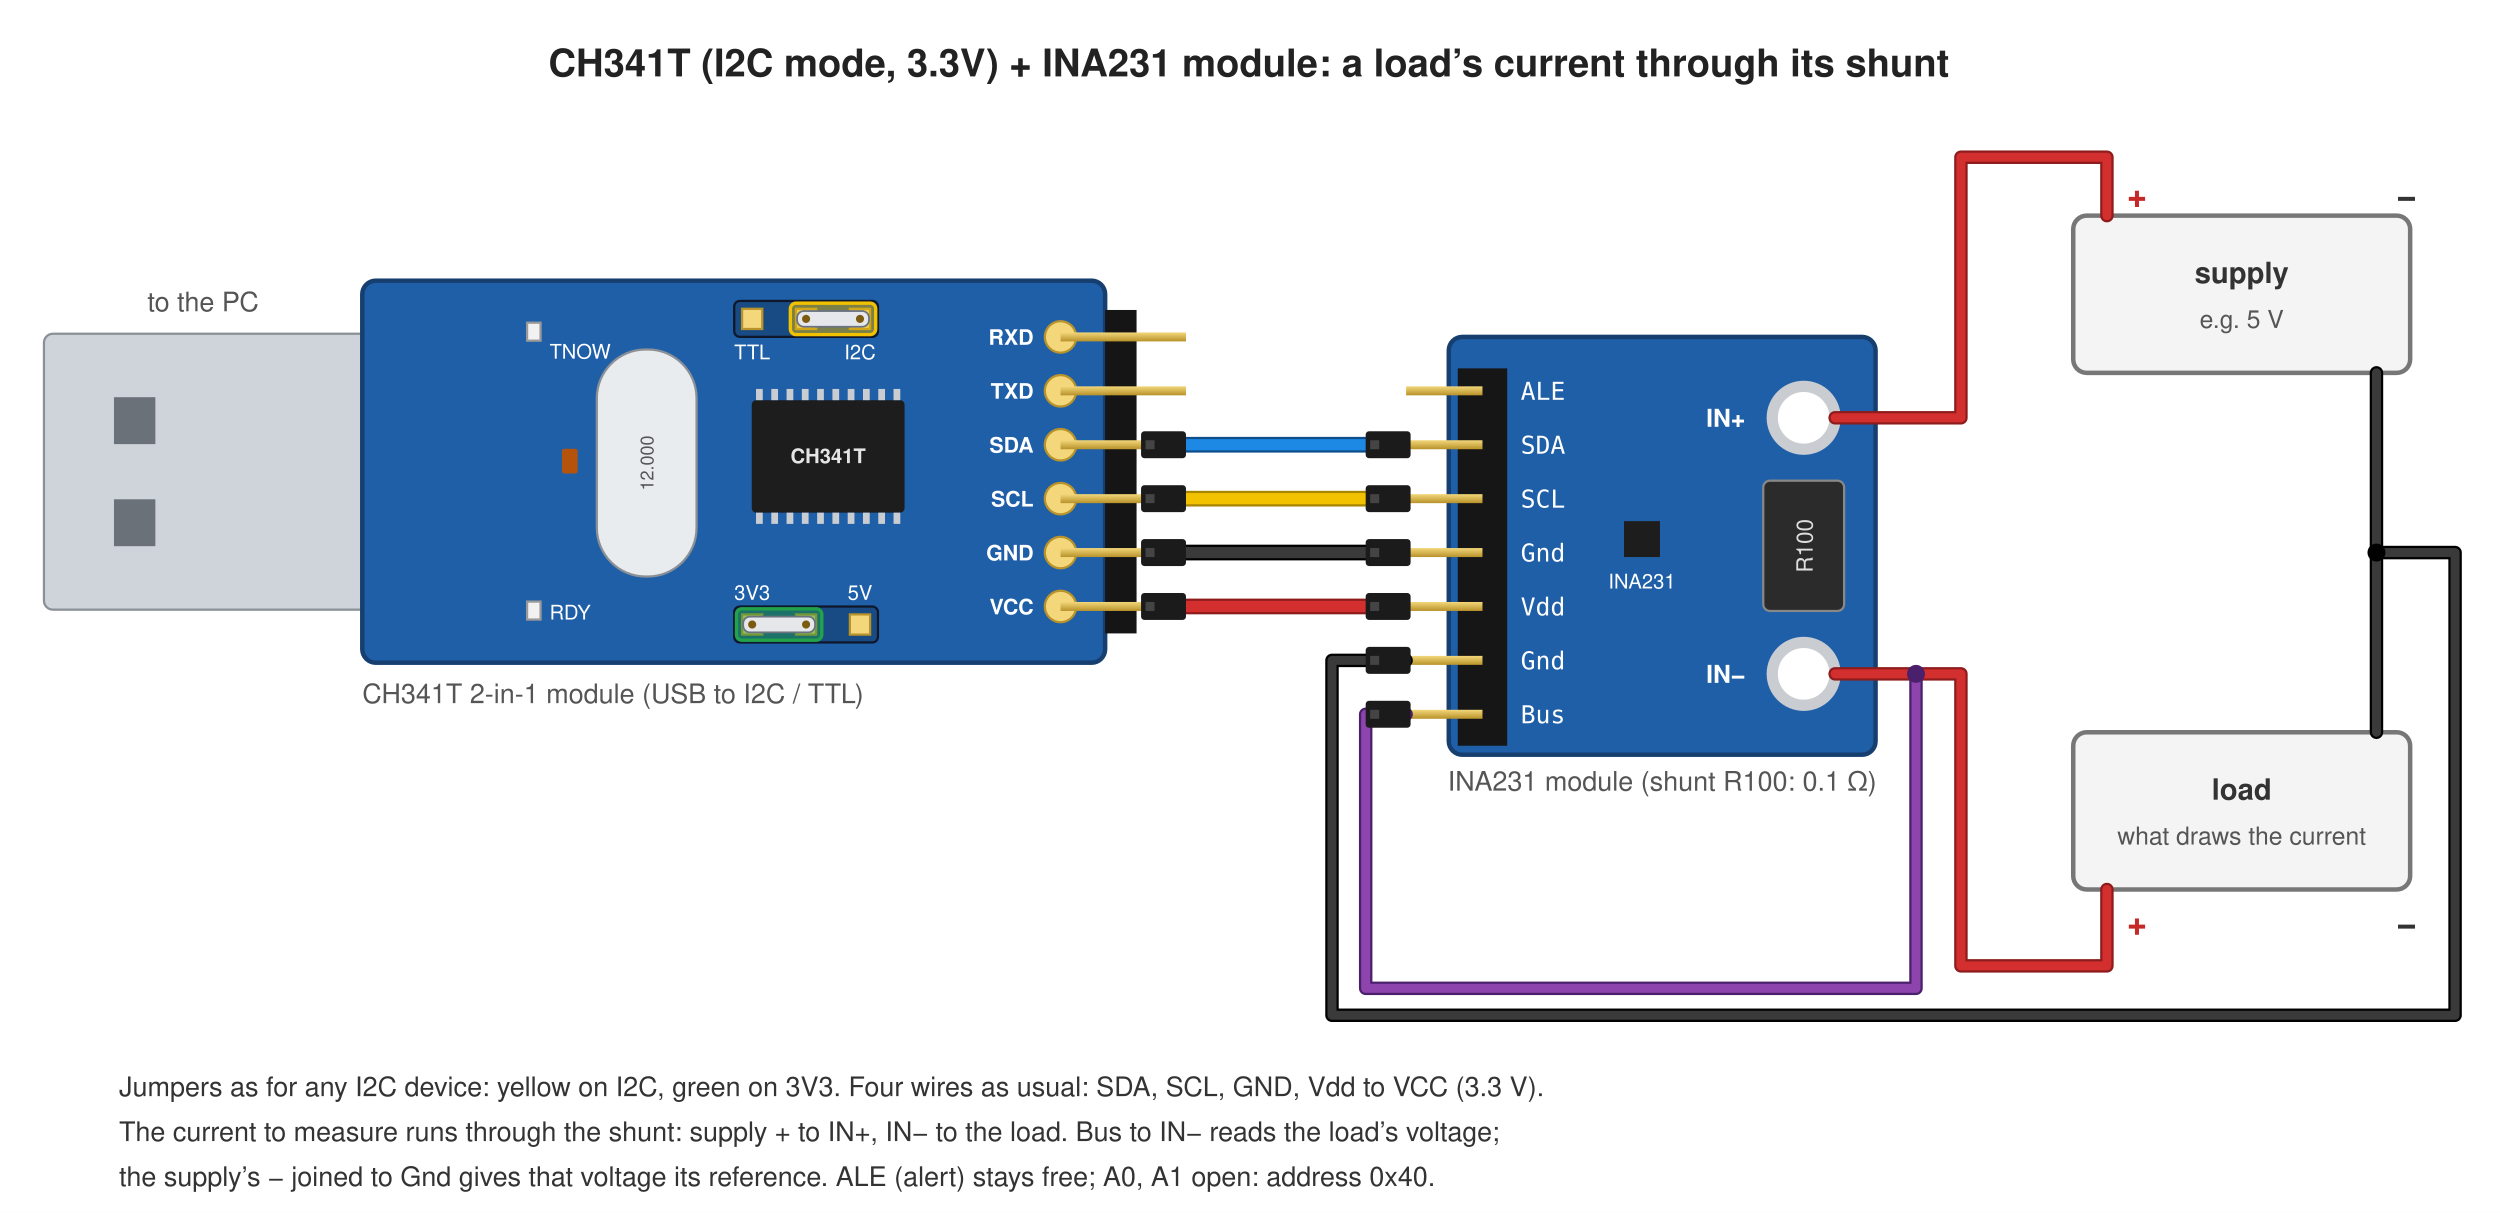
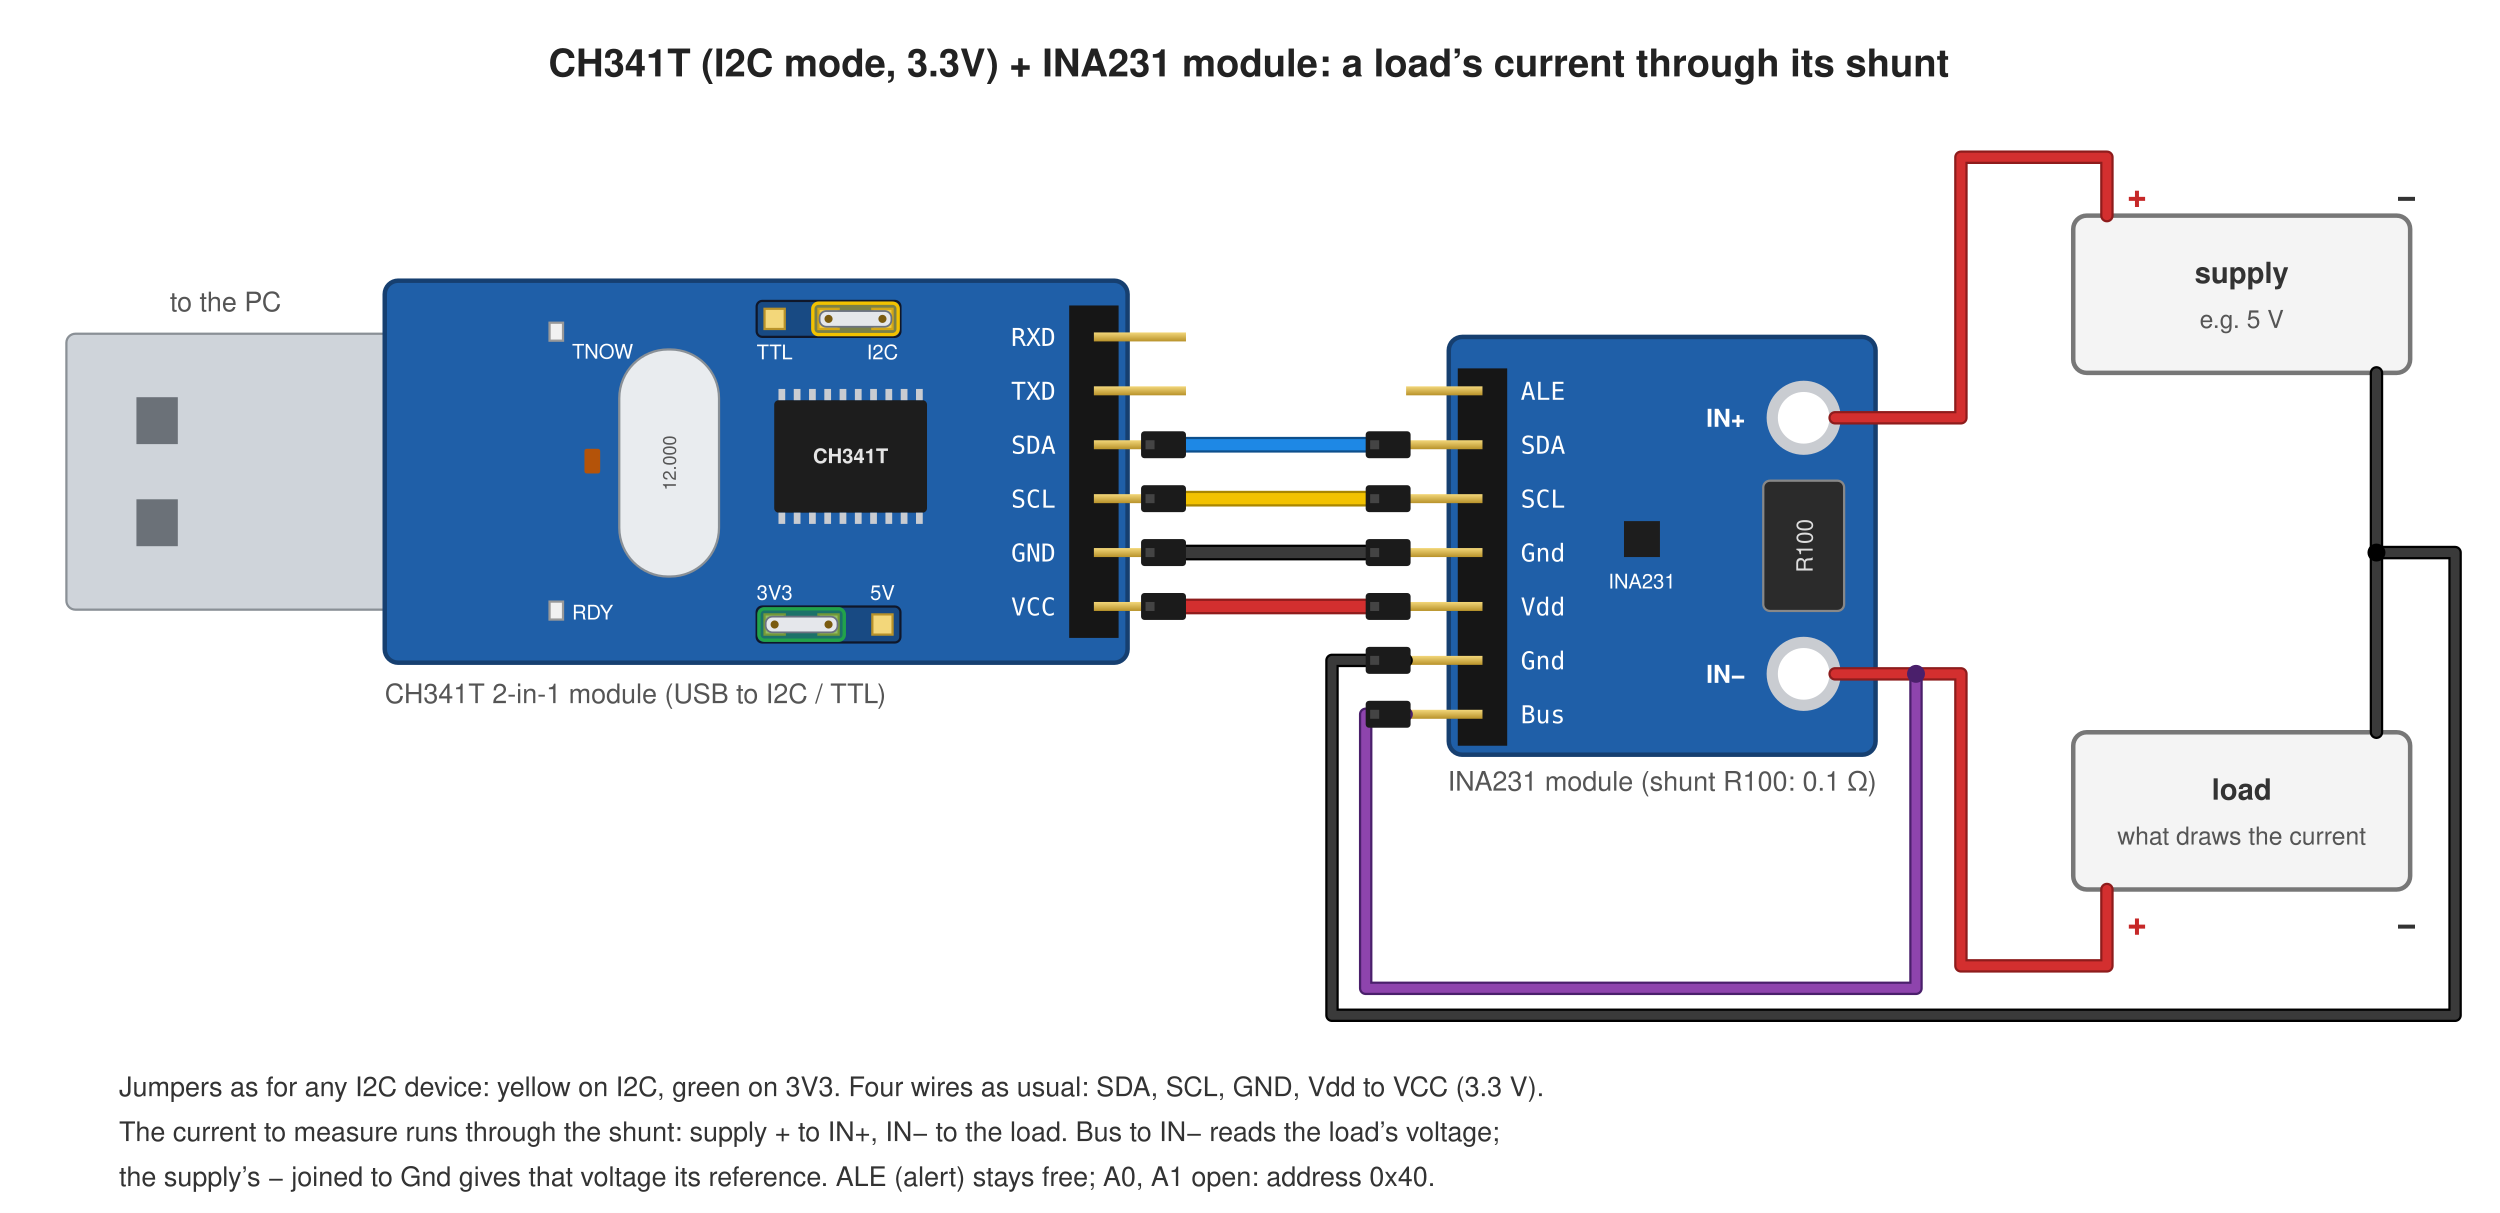
<svg xmlns="http://www.w3.org/2000/svg" viewBox="0 0 1113 540" width="1113" height="540" font-family="Helvetica, Arial, sans-serif">
  <style>@media (prefers-color-scheme: dark) { .bg { fill-opacity: 0.85 } }</style>
  <defs>
    <linearGradient id="metal" x1="0" y1="0" x2="0" y2="1">
      <stop offset="0" stop-color="#e9ecef" />
      <stop offset="0.5" stop-color="#b8bec5" />
      <stop offset="1" stop-color="#d9dde1" />
    </linearGradient>
    <linearGradient id="pin" x1="0" y1="0" x2="0" y2="1">
      <stop offset="0" stop-color="#f3d77a" />
      <stop offset="1" stop-color="#b8922a" />
    </linearGradient>
    <g id="dupont">
      <rect x="0" y="-6" width="20" height="12" rx="1.5" fill="#1b1b1b" />
      <rect x="2" y="-2" width="4" height="4" fill="#444" />
    </g>
  </defs>
  <rect class="bg" width="1113" height="540" fill="#ffffff" />
  <text x="556" y="34" text-anchor="middle" font-size="17" font-weight="bold" fill="#222">CH341T (I2C mode, 3.3V) + INA231 module: a load’s current through its shunt</text>
-   <text x="90.425" y="138.583" text-anchor="middle" font-size="12" fill="#555">to the PC</text>
-   <rect x="19.559" y="148.583" width="179.528" height="122.835" rx="4" fill="#cfd4da" stroke="#8a9096" />
-   <rect x="50.74" y="176.835" width="18.425" height="20.882" fill="#6b7178" />
-   <rect x="50.74" y="222.283" width="18.425" height="20.882" fill="#6b7178" />
-   <rect x="161.291" y="124.961" width="330.709" height="170.079" rx="6" fill="#1f5fa8" stroke="#163f70" stroke-width="2" />
-   <text x="161.291" y="313.039" font-size="12" fill="#555">CH341T 2-in-1 module (USB to I2C / TTL)</text>
-   <rect x="492.0" y="138.0" width="14" height="144.0" fill="#151515" />
-   <circle cx="472.157" cy="150.0" r="7" fill="#f3d77a" stroke="#b8922a" />
-   <rect x="472.157" y="148.0" width="55.843" height="4" fill="url(#pin)" />
-   <text x="460.157" y="153.5" text-anchor="end" font-size="9.5" font-weight="bold" fill="#fff">RXD</text>
-   <circle cx="472.157" cy="174.0" r="7" fill="#f3d77a" stroke="#b8922a" />
-   <rect x="472.157" y="172.0" width="55.843" height="4" fill="url(#pin)" />
-   <text x="460.157" y="177.5" text-anchor="end" font-size="9.5" font-weight="bold" fill="#fff">TXD</text>
-   <circle cx="472.157" cy="198.0" r="7" fill="#f3d77a" stroke="#b8922a" />
-   <rect x="472.157" y="196.0" width="55.843" height="4" fill="url(#pin)" />
-   <text x="460.157" y="201.5" text-anchor="end" font-size="9.5" font-weight="bold" fill="#fff">SDA</text>
-   <circle cx="472.157" cy="222.0" r="7" fill="#f3d77a" stroke="#b8922a" />
-   <rect x="472.157" y="220.0" width="55.843" height="4" fill="url(#pin)" />
-   <text x="460.157" y="225.5" text-anchor="end" font-size="9.5" font-weight="bold" fill="#fff">SCL</text>
-   <circle cx="472.157" cy="246.0" r="7" fill="#f3d77a" stroke="#b8922a" />
-   <rect x="472.157" y="244.0" width="55.843" height="4" fill="url(#pin)" />
-   <text x="460.157" y="249.5" text-anchor="end" font-size="9.5" font-weight="bold" fill="#fff">GND</text>
-   <circle cx="472.157" cy="270.0" r="7" fill="#f3d77a" stroke="#b8922a" />
-   <rect x="472.157" y="268.0" width="55.843" height="4" fill="url(#pin)" />
-   <text x="460.157" y="273.5" text-anchor="end" font-size="9.5" font-weight="bold" fill="#fff">VCC</text>
-   <rect x="334.677" y="178.157" width="68.031" height="50.079" rx="2" fill="#1d1d1d" />
-   <rect x="336.579" y="173.157" width="3" height="5" fill="#c9ccd1" />
-   <rect x="336.579" y="228.236" width="3" height="5" fill="#c9ccd1" />
-   <rect x="343.382" y="173.157" width="3" height="5" fill="#c9ccd1" />
-   <rect x="343.382" y="228.236" width="3" height="5" fill="#c9ccd1" />
-   <rect x="350.185" y="173.157" width="3" height="5" fill="#c9ccd1" />
-   <rect x="350.185" y="228.236" width="3" height="5" fill="#c9ccd1" />
-   <rect x="356.988" y="173.157" width="3" height="5" fill="#c9ccd1" />
-   <rect x="356.988" y="228.236" width="3" height="5" fill="#c9ccd1" />
-   <rect x="363.791" y="173.157" width="3" height="5" fill="#c9ccd1" />
-   <rect x="363.791" y="228.236" width="3" height="5" fill="#c9ccd1" />
-   <rect x="370.594" y="173.157" width="3" height="5" fill="#c9ccd1" />
-   <rect x="370.594" y="228.236" width="3" height="5" fill="#c9ccd1" />
-   <rect x="377.398" y="173.157" width="3" height="5" fill="#c9ccd1" />
-   <rect x="377.398" y="228.236" width="3" height="5" fill="#c9ccd1" />
-   <rect x="384.201" y="173.157" width="3" height="5" fill="#c9ccd1" />
-   <rect x="384.201" y="228.236" width="3" height="5" fill="#c9ccd1" />
-   <rect x="391.004" y="173.157" width="3" height="5" fill="#c9ccd1" />
-   <rect x="391.004" y="228.236" width="3" height="5" fill="#c9ccd1" />
-   <rect x="397.807" y="173.157" width="3" height="5" fill="#c9ccd1" />
-   <rect x="397.807" y="228.236" width="3" height="5" fill="#c9ccd1" />
-   <text x="368.693" y="206.197" text-anchor="middle" font-size="9" font-weight="bold" fill="#e5e5e5">CH341T</text>
-   <rect x="265.701" y="155.575" width="44.409" height="101.102" rx="21.732" fill="#e9ecef" stroke="#8a9096" />
-   <text transform="translate(290.9055 206.126) rotate(-90)" text-anchor="middle" font-size="8" fill="#555">12.000</text>
-   <rect x="250.197" y="199.795" width="7" height="11" rx="1" fill="#b45309" />
-   <rect x="326.866" y="133.969" width="64" height="16" rx="2.5" fill="#000" fill-opacity="0.22" stroke="#0f172a" stroke-width="1" />
-   <rect x="378.366" y="137.469" width="9" height="9" fill="#f3d77a" stroke="#b8922a" />
-   <rect x="354.366" y="137.469" width="9" height="9" fill="#f3d77a" stroke="#b8922a" />
-   <rect x="330.366" y="137.469" width="9" height="9" fill="#f3d77a" stroke="#b8922a" />
-   <rect x="351.866" y="134.969" width="38" height="14" rx="2.5" fill="#f2c200" fill-opacity="0.45" stroke="#f2c200" stroke-width="1.5" />
-   <rect x="354.866" y="138.469" width="32" height="7" rx="3" fill="#e5e7eb" stroke="#6b7280" stroke-width="0.8" />
-   <circle cx="358.866" cy="141.969" r="1.8" fill="#7a5b10" />
-   <circle cx="382.866" cy="141.969" r="1.8" fill="#7a5b10" />
-   <rect x="326.866" y="270.031" width="64" height="16" rx="2.5" fill="#000" fill-opacity="0.22" stroke="#0f172a" stroke-width="1" />
-   <rect x="378.366" y="273.531" width="9" height="9" fill="#f3d77a" stroke="#b8922a" />
-   <rect x="354.366" y="273.531" width="9" height="9" fill="#f3d77a" stroke="#b8922a" />
-   <rect x="330.366" y="273.531" width="9" height="9" fill="#f3d77a" stroke="#b8922a" />
-   <rect x="327.866" y="271.031" width="38" height="14" rx="2.5" fill="#22a34a" fill-opacity="0.45" stroke="#22a34a" stroke-width="1.5" />
-   <rect x="330.866" y="274.531" width="32" height="7" rx="3" fill="#e5e7eb" stroke="#6b7280" stroke-width="0.8" />
-   <circle cx="334.866" cy="278.031" r="1.8" fill="#7a5b10" />
-   <circle cx="358.866" cy="278.031" r="1.8" fill="#7a5b10" />
-   <text x="382.866" y="159.969" text-anchor="middle" font-size="9" fill="#fff">I2C</text>
-   <text x="334.866" y="159.969" text-anchor="middle" font-size="9" fill="#fff">TTL</text>
-   <text x="382.866" y="267.031" text-anchor="middle" font-size="9" fill="#fff">5V</text>
-   <text x="334.866" y="267.031" text-anchor="middle" font-size="9" fill="#fff">3V3</text>
-   <rect x="234.661" y="143.669" width="6" height="8" fill="#f1f1f1" stroke="#999" />
-   <text x="244.661" y="159.669" font-size="9" fill="#fff">TNOW</text>
-   <rect x="234.661" y="267.827" width="6" height="8" fill="#f1f1f1" stroke="#999" />
-   <text x="244.661" y="275.827" font-size="9" fill="#fff">RDY</text>
+   <text x="100.425" y="138.583" text-anchor="middle" font-size="12" fill="#555">to the PC</text>
+   <rect x="29.559" y="148.583" width="179.528" height="122.835" rx="4" fill="#cfd4da" stroke="#8a9096" />
+   <rect x="60.74" y="176.835" width="18.425" height="20.882" fill="#6b7178" />
+   <rect x="60.74" y="222.283" width="18.425" height="20.882" fill="#6b7178" />
+   <rect x="171.291" y="124.961" width="330.709" height="170.079" rx="6" fill="#1f5fa8" stroke="#163f70" stroke-width="2" />
+   <text x="171.291" y="313.039" font-size="12" fill="#555">CH341T 2-in-1 module (USB to I2C / TTL)</text>
+   <rect x="476.0" y="136.0" width="22" height="148.0" fill="#161616" />
+   <g fill="url(#pin)">
+     <rect x="487.0" y="148.0" width="41.0" height="4" />
+     <rect x="487.0" y="172.0" width="41.0" height="4" />
+     <rect x="487.0" y="196.0" width="41.0" height="4" />
+     <rect x="487.0" y="220.0" width="41.0" height="4" />
+     <rect x="487.0" y="244.0" width="41.0" height="4" />
+     <rect x="487.0" y="268.0" width="41.0" height="4" />
+   </g>
+   <g font-size="11" fill="#fff" font-family="Menlo, Consolas, monospace" text-anchor="end">
+     <text x="470.0" y="154.0">RXD</text>
+     <text x="470.0" y="178.0">TXD</text>
+     <text x="470.0" y="202.0">SDA</text>
+     <text x="470.0" y="226.0">SCL</text>
+     <text x="470.0" y="250.0">GND</text>
+     <text x="470.0" y="274.0">VCC</text>
+   </g>
+   <rect x="344.677" y="178.157" width="68.031" height="50.079" rx="2" fill="#1d1d1d" />
+   <rect x="346.579" y="173.157" width="3" height="5" fill="#c9ccd1" />
+   <rect x="346.579" y="228.236" width="3" height="5" fill="#c9ccd1" />
+   <rect x="353.382" y="173.157" width="3" height="5" fill="#c9ccd1" />
+   <rect x="353.382" y="228.236" width="3" height="5" fill="#c9ccd1" />
+   <rect x="360.185" y="173.157" width="3" height="5" fill="#c9ccd1" />
+   <rect x="360.185" y="228.236" width="3" height="5" fill="#c9ccd1" />
+   <rect x="366.988" y="173.157" width="3" height="5" fill="#c9ccd1" />
+   <rect x="366.988" y="228.236" width="3" height="5" fill="#c9ccd1" />
+   <rect x="373.791" y="173.157" width="3" height="5" fill="#c9ccd1" />
+   <rect x="373.791" y="228.236" width="3" height="5" fill="#c9ccd1" />
+   <rect x="380.594" y="173.157" width="3" height="5" fill="#c9ccd1" />
+   <rect x="380.594" y="228.236" width="3" height="5" fill="#c9ccd1" />
+   <rect x="387.398" y="173.157" width="3" height="5" fill="#c9ccd1" />
+   <rect x="387.398" y="228.236" width="3" height="5" fill="#c9ccd1" />
+   <rect x="394.201" y="173.157" width="3" height="5" fill="#c9ccd1" />
+   <rect x="394.201" y="228.236" width="3" height="5" fill="#c9ccd1" />
+   <rect x="401.004" y="173.157" width="3" height="5" fill="#c9ccd1" />
+   <rect x="401.004" y="228.236" width="3" height="5" fill="#c9ccd1" />
+   <rect x="407.807" y="173.157" width="3" height="5" fill="#c9ccd1" />
+   <rect x="407.807" y="228.236" width="3" height="5" fill="#c9ccd1" />
+   <text x="378.693" y="206.197" text-anchor="middle" font-size="9" font-weight="bold" fill="#e5e5e5">CH341T</text>
+   <rect x="275.701" y="155.575" width="44.409" height="101.102" rx="21.732" fill="#e9ecef" stroke="#8a9096" />
+   <text transform="translate(300.9055 206.126) rotate(-90)" text-anchor="middle" font-size="8" fill="#555">12.000</text>
+   <rect x="260.197" y="199.795" width="7" height="11" rx="1" fill="#b45309" />
+   <rect x="336.866" y="133.969" width="64" height="16" rx="2.5" fill="#000" fill-opacity="0.22" stroke="#0f172a" stroke-width="1" />
+   <rect x="388.366" y="137.469" width="9" height="9" fill="#f3d77a" stroke="#b8922a" />
+   <rect x="364.366" y="137.469" width="9" height="9" fill="#f3d77a" stroke="#b8922a" />
+   <rect x="340.366" y="137.469" width="9" height="9" fill="#f3d77a" stroke="#b8922a" />
+   <rect x="361.866" y="134.969" width="38" height="14" rx="2.5" fill="#f2c200" fill-opacity="0.45" stroke="#f2c200" stroke-width="1.5" />
+   <rect x="364.866" y="138.469" width="32" height="7" rx="3" fill="#e5e7eb" stroke="#6b7280" stroke-width="0.8" />
+   <circle cx="368.866" cy="141.969" r="1.8" fill="#7a5b10" />
+   <circle cx="392.866" cy="141.969" r="1.8" fill="#7a5b10" />
+   <rect x="336.866" y="270.031" width="64" height="16" rx="2.5" fill="#000" fill-opacity="0.22" stroke="#0f172a" stroke-width="1" />
+   <rect x="388.366" y="273.531" width="9" height="9" fill="#f3d77a" stroke="#b8922a" />
+   <rect x="364.366" y="273.531" width="9" height="9" fill="#f3d77a" stroke="#b8922a" />
+   <rect x="340.366" y="273.531" width="9" height="9" fill="#f3d77a" stroke="#b8922a" />
+   <rect x="337.866" y="271.031" width="38" height="14" rx="2.5" fill="#22a34a" fill-opacity="0.45" stroke="#22a34a" stroke-width="1.5" />
+   <rect x="340.866" y="274.531" width="32" height="7" rx="3" fill="#e5e7eb" stroke="#6b7280" stroke-width="0.8" />
+   <circle cx="344.866" cy="278.031" r="1.8" fill="#7a5b10" />
+   <circle cx="368.866" cy="278.031" r="1.8" fill="#7a5b10" />
+   <text x="392.866" y="159.969" text-anchor="middle" font-size="9" fill="#fff">I2C</text>
+   <text x="344.866" y="159.969" text-anchor="middle" font-size="9" fill="#fff">TTL</text>
+   <text x="392.866" y="267.031" text-anchor="middle" font-size="9" fill="#fff">5V</text>
+   <text x="344.866" y="267.031" text-anchor="middle" font-size="9" fill="#fff">3V3</text>
+   <rect x="244.661" y="143.669" width="6" height="8" fill="#f1f1f1" stroke="#999" />
+   <text x="254.661" y="159.669" font-size="9" fill="#fff">TNOW</text>
+   <rect x="244.661" y="267.827" width="6" height="8" fill="#f1f1f1" stroke="#999" />
+   <text x="254.661" y="275.827" font-size="9" fill="#fff">RDY</text>
  <g transform="translate(33 0)">
    <rect x="612" y="150" width="190" height="186" rx="6" fill="#1f5fa8" stroke="#163f70" stroke-width="2" />
    <rect x="616" y="164" width="22" height="168" fill="#161616" />
    <g fill="url(#pin)">
      <rect x="593" y="172" width="34" height="4" />
      <rect x="593" y="196" width="34" height="4" />
      <rect x="593" y="220" width="34" height="4" />
      <rect x="593" y="244" width="34" height="4" />
      <rect x="593" y="268" width="34" height="4" />
      <rect x="593" y="292" width="34" height="4" />
      <rect x="593" y="316" width="34" height="4" />
    </g>
    <g font-size="11" fill="#fff" font-family="Menlo, Consolas, monospace">
      <text x="644" y="178">ALE</text>
      <text x="644" y="202">SDA</text>
      <text x="644" y="226">SCL</text>
      <text x="644" y="250">Gnd</text>
      <text x="644" y="274">Vdd</text>
      <text x="644" y="298">Gnd</text>
      <text x="644" y="322">Bus</text>
    </g>
    <circle cx="770" cy="186" r="14" fill="#fff" stroke="#c9ccd1" stroke-width="5" />
    <circle cx="770" cy="300" r="14" fill="#fff" stroke="#c9ccd1" stroke-width="5" />
    <text x="744" y="190" text-anchor="end" font-size="11" fill="#fff" font-weight="bold">IN+</text>
    <text x="744" y="304" text-anchor="end" font-size="11" fill="#fff" font-weight="bold">IN−</text>
    <rect x="752" y="214" width="36" height="58" rx="3" fill="#2b2b2b" stroke="#888" />
    <text x="770" y="247" text-anchor="middle" font-size="10" fill="#ddd" transform="rotate(-90 770 243)">R100</text>
    <rect x="690" y="232" width="16" height="16" fill="#1d1d1d" />
    <text x="698" y="262" text-anchor="middle" font-size="9" fill="#fff">INA231</text>
    <text x="707" y="352" text-anchor="middle" font-size="12" fill="#555">INA231 module (shunt R100: 0.1 Ω)</text>
    <rect x="890" y="96" width="150" height="70" rx="6" fill="#f4f4f4" stroke="#777" stroke-width="2" />
    <text x="965" y="126" text-anchor="middle" font-size="13" fill="#333" font-weight="bold">supply</text>
    <text x="965" y="146" text-anchor="middle" font-size="11" fill="#555">e.g. 5 V</text>
    <text x="914" y="92" font-size="15" fill="#c62828" font-weight="bold">+</text>
    <text x="1034" y="92" font-size="15" fill="#333" font-weight="bold">−</text>
    <rect x="890" y="326" width="150" height="70" rx="6" fill="#f4f4f4" stroke="#777" stroke-width="2" />
    <text x="965" y="356" text-anchor="middle" font-size="13" fill="#333" font-weight="bold">load</text>
    <text x="965" y="376" text-anchor="middle" font-size="11" fill="#555">what draws the current</text>
    <text x="914" y="416" font-size="15" fill="#c62828" font-weight="bold">+</text>
    <text x="1034" y="416" font-size="15" fill="#333" font-weight="bold">−</text>
    <g stroke-linecap="round" stroke-linejoin="round" fill="none">
      <path d="M905 96 V 70 H 840 V 186 H 784" stroke="#8e1c1c" stroke-width="6" />
      <path d="M905 96 V 70 H 840 V 186 H 784" stroke="#d32f2f" stroke-width="4" />
      <path d="M784 300 H 840 V 430 H 905 V 396" stroke="#8e1c1c" stroke-width="6" />
      <path d="M784 300 H 840 V 430 H 905 V 396" stroke="#d32f2f" stroke-width="4" />
      <path d="M1025 326 V 166" stroke="#000" stroke-width="6" />
      <path d="M1025 326 V 166" stroke="#3a3a3a" stroke-width="4" />
      <path d="M1025 246 H 1060 V 452 H 560 V 294 H 593" stroke="#000" stroke-width="6" />
      <path d="M1025 246 H 1060 V 452 H 560 V 294 H 593" stroke="#3a3a3a" stroke-width="4" />
      <path d="M593 318 H 575 V 440 H 820 V 300" stroke="#4a1f6b" stroke-width="6" />
      <path d="M593 318 H 575 V 440 H 820 V 300" stroke="#8e44ad" stroke-width="4" />
    </g>
    <circle cx="820" cy="300" r="4" fill="#4a1f6b" />
    <circle cx="1025" cy="246" r="4" fill="#000" />
    <g stroke-linecap="round" fill="none">
      <path d="M495 198 H 575" stroke="#0d4f8c" stroke-width="7" />
      <path d="M495 198 H 575" stroke="#1e88e5" stroke-width="5" />
      <path d="M495 222 H 575" stroke="#a88600" stroke-width="7" />
      <path d="M495 222 H 575" stroke="#f2c200" stroke-width="5" />
      <path d="M495 246 H 575" stroke="#000" stroke-width="7" />
      <path d="M495 246 H 575" stroke="#3a3a3a" stroke-width="5" />
      <path d="M495 270 H 575" stroke="#8e1c1c" stroke-width="7" />
      <path d="M495 270 H 575" stroke="#d32f2f" stroke-width="5" />
    </g>
    <use href="#dupont" x="475" y="198" />
    <use href="#dupont" x="475" y="222" />
    <use href="#dupont" x="475" y="246" />
    <use href="#dupont" x="475" y="270" />
    <use href="#dupont" x="575" y="198" />
    <use href="#dupont" x="575" y="222" />
    <use href="#dupont" x="575" y="246" />
    <use href="#dupont" x="575" y="270" />
    <use href="#dupont" x="575" y="294" />
    <use href="#dupont" x="575" y="318" />
    <g font-size="12" fill="#333">
      <text x="20" y="488">Jumpers as for any I2C device: yellow on I2C, green on 3V3. Four wires as usual: SDA, SCL, GND, Vdd to VCC (3.3 V).</text>
      <text x="20" y="508">The current to measure runs through the shunt: supply + to IN+, IN− to the load. Bus to IN− reads the load’s voltage;</text>
      <text x="20" y="528">the supply’s − joined to Gnd gives that voltage its reference. ALE (alert) stays free; A0, A1 open: address 0x40.</text>
    </g>
  </g>
</svg>
